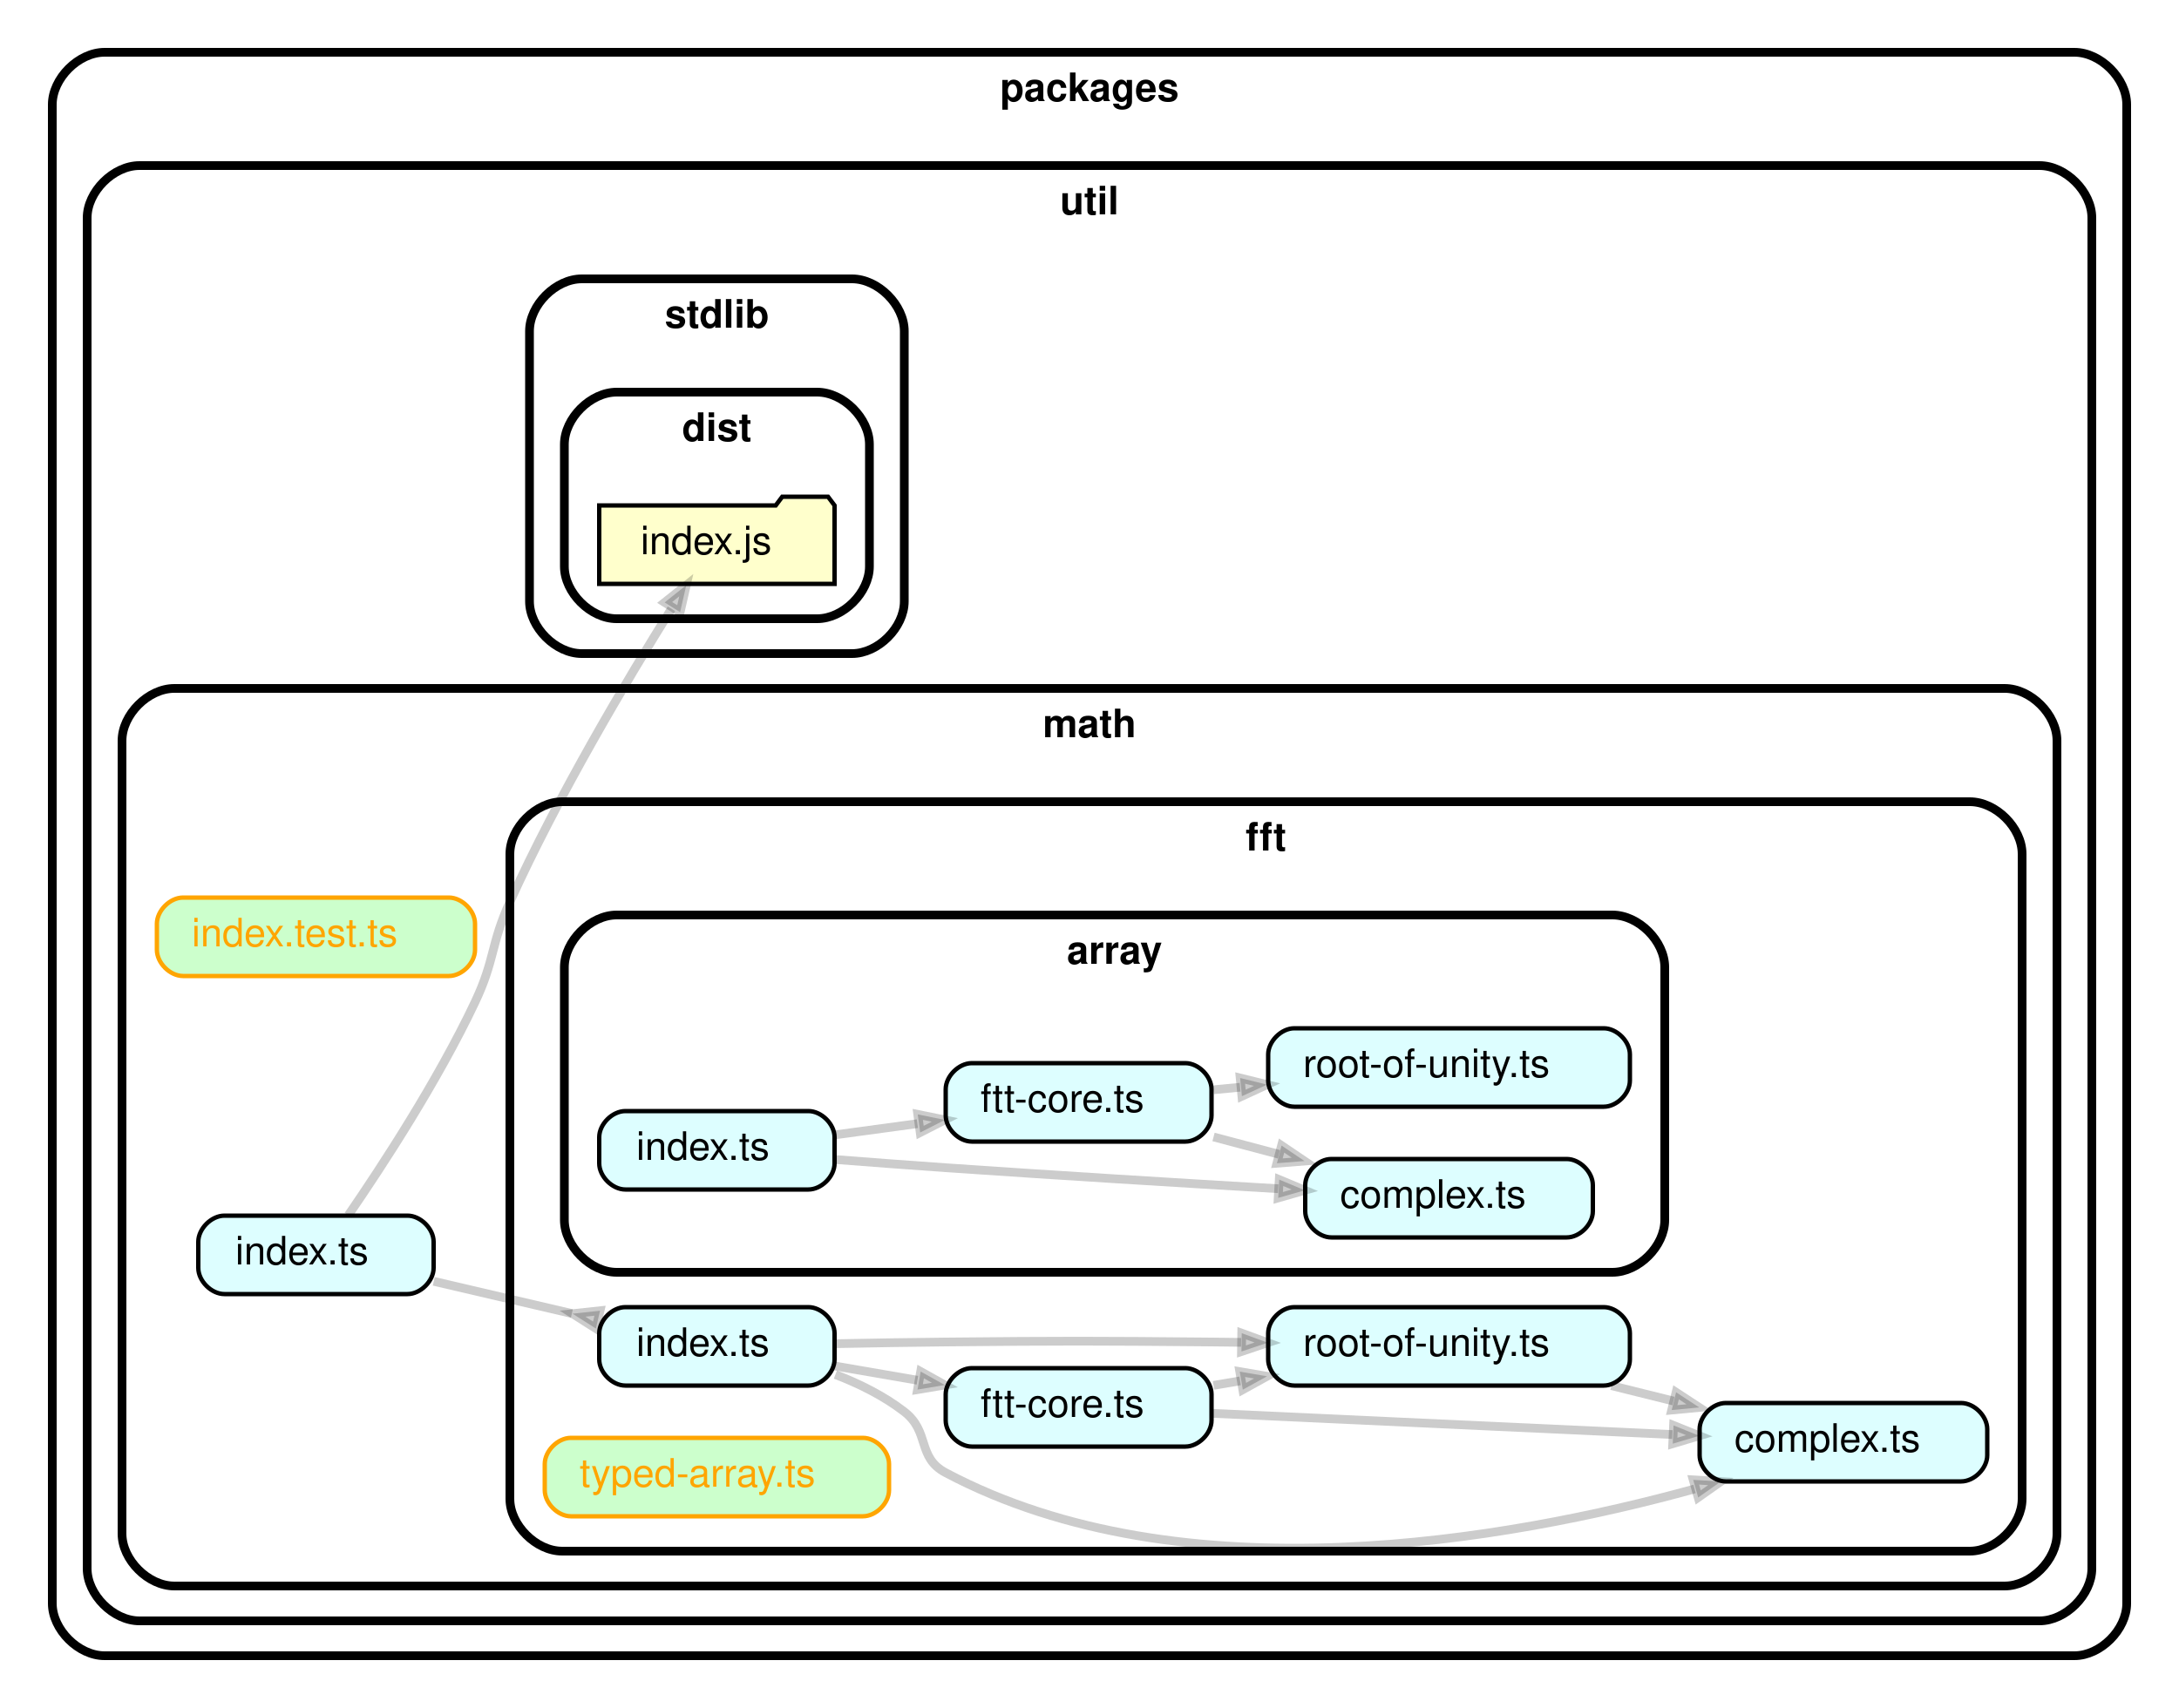
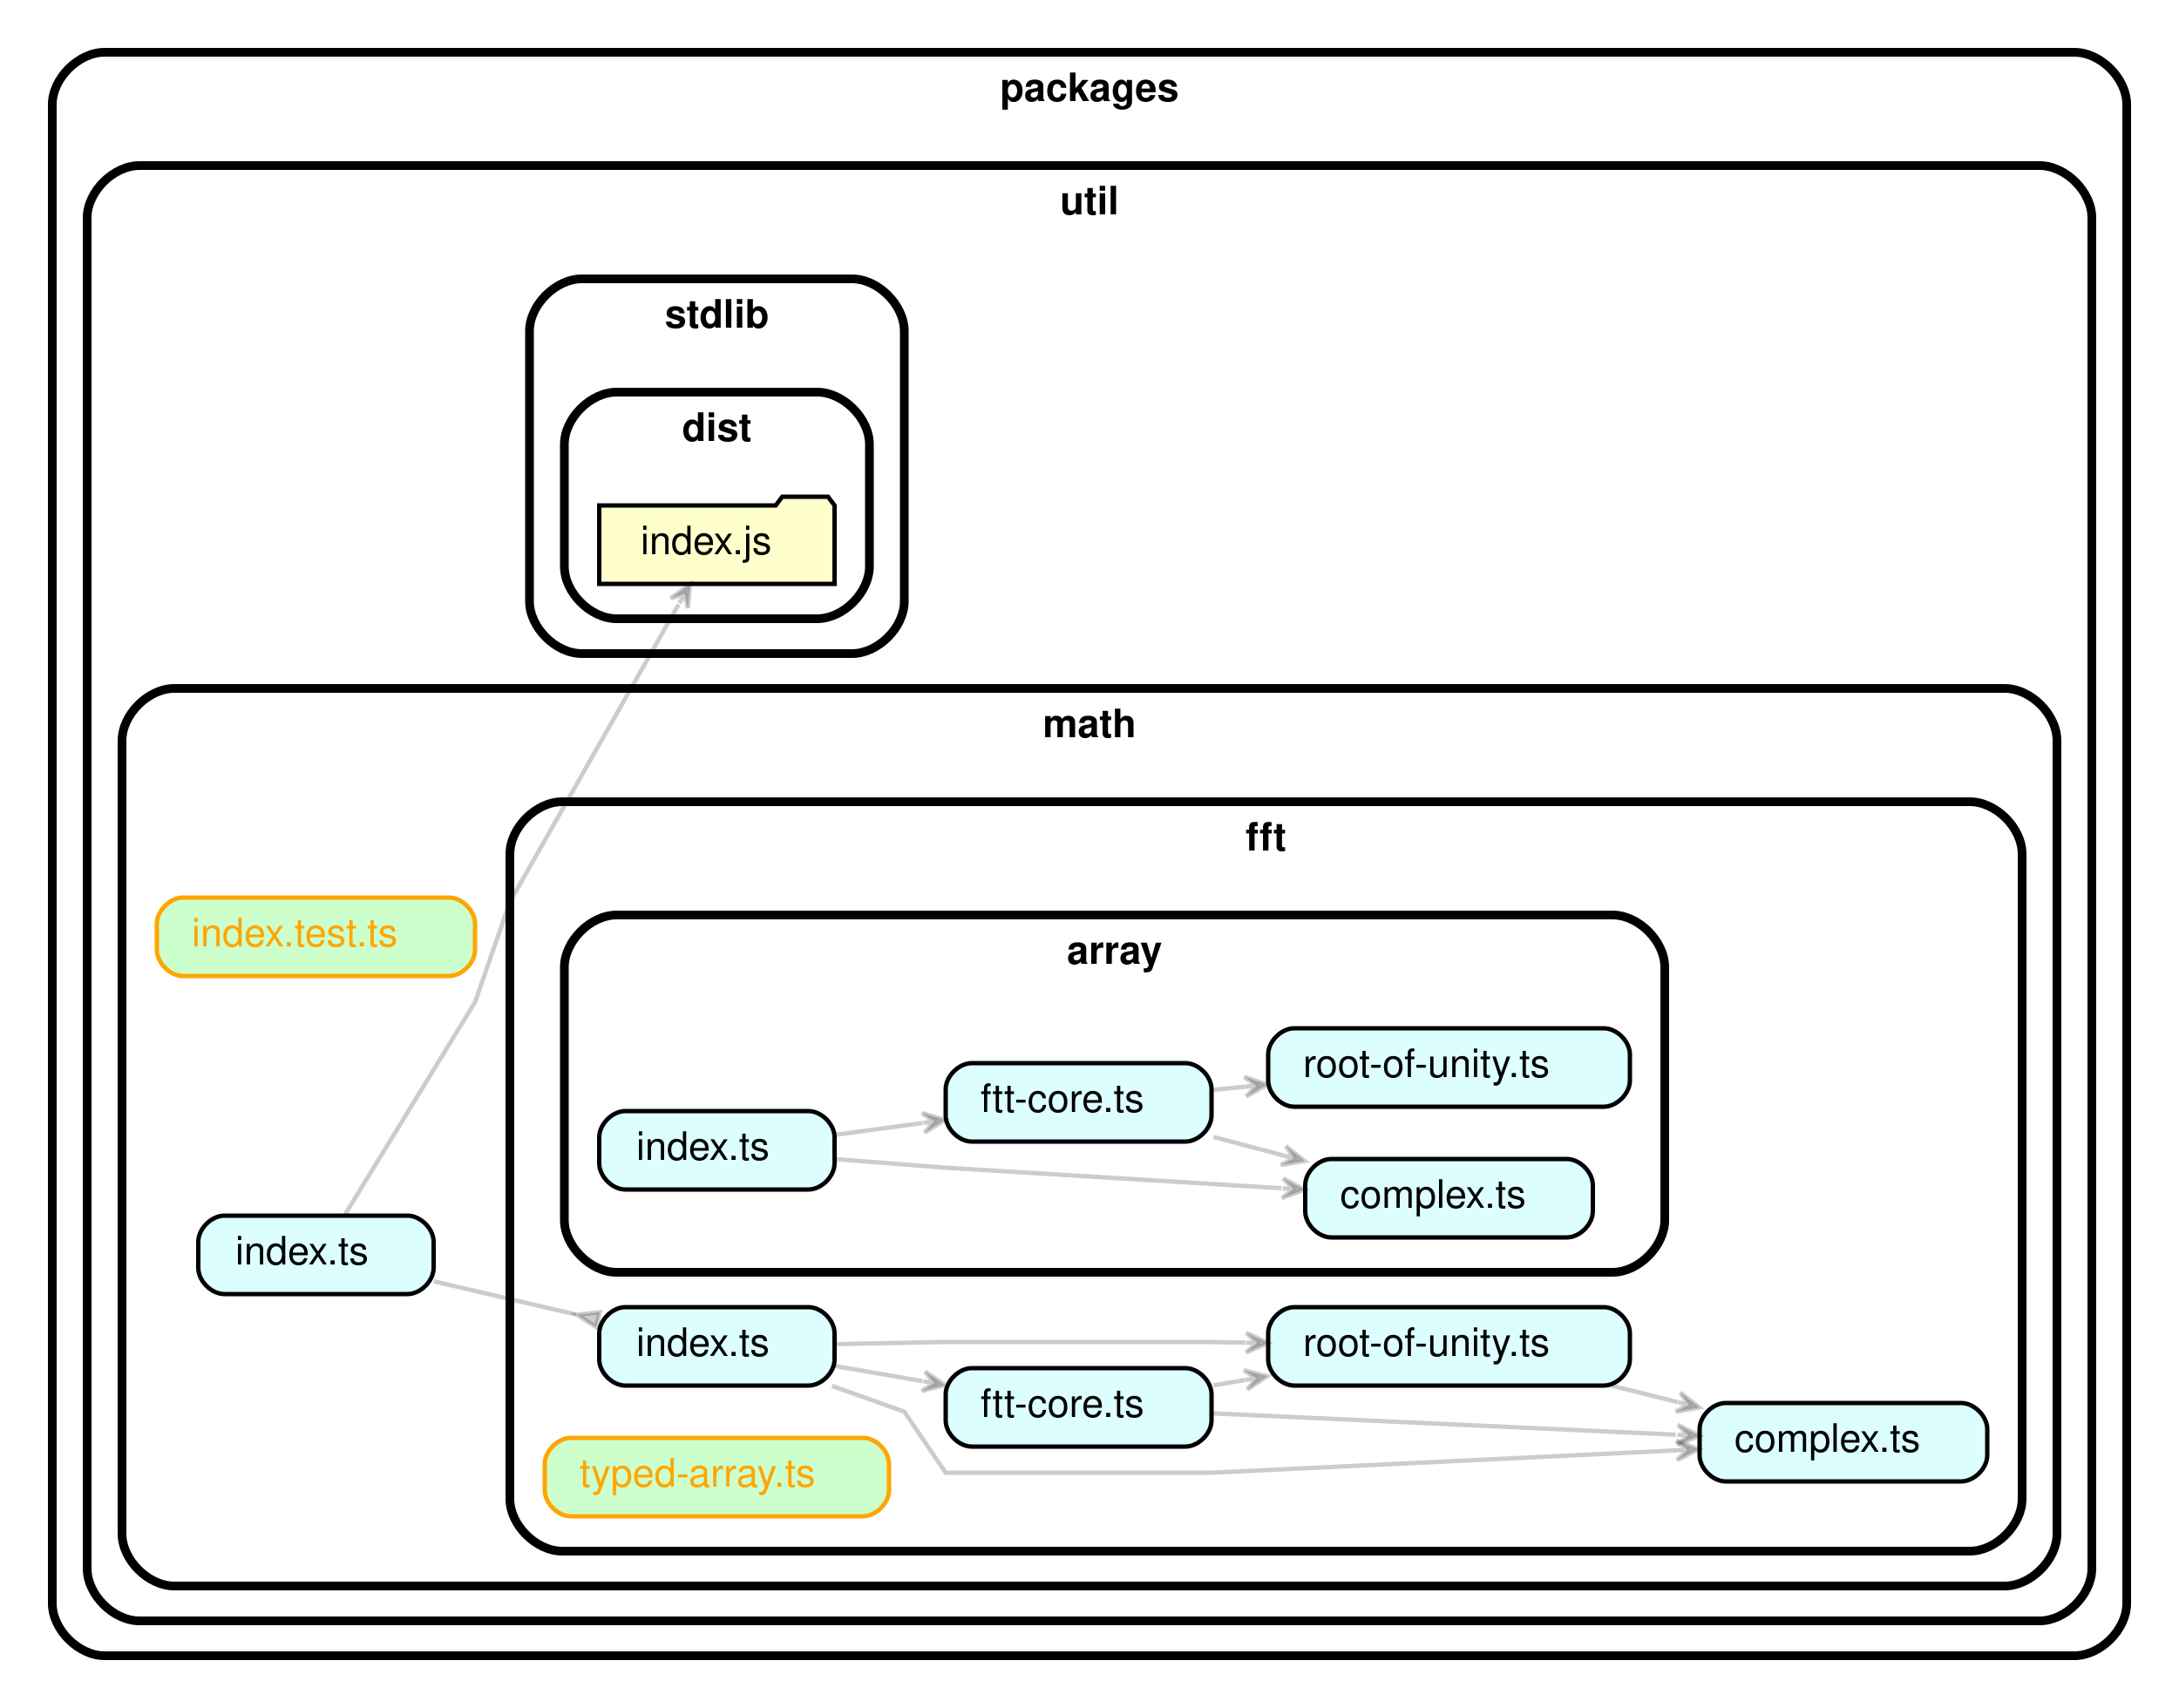
<svg xmlns="http://www.w3.org/2000/svg" xmlns:xlink="http://www.w3.org/1999/xlink" width="500pt" height="392pt" viewBox="0.00 0.00 500.00 392.00">
  <g id="graph0" class="graph" transform="scale(1 1) rotate(0) translate(4 388)">
    <polygon fill="white" stroke="transparent" points="-4,4 -4,-388 496,-388 496,4 -4,4" />
    <g id="clust1" class="cluster">
      <path fill="#ffffff" stroke="black" stroke-width="2" d="M20,-8C20,-8 472,-8 472,-8 478,-8 484,-14 484,-20 484,-20 484,-364 484,-364 484,-370 478,-376 472,-376 472,-376 20,-376 20,-376 14,-376 8,-370 8,-364 8,-364 8,-20 8,-20 8,-14 14,-8 20,-8" />
      <text text-anchor="middle" x="246" y="-364.8" font-family="Helvetica,sans-Serif" font-weight="bold" font-size="9.00">packages</text>
    </g>
    <g id="clust2" class="cluster">
      <path fill="#ffffff" stroke="black" stroke-width="2" d="M28,-16C28,-16 464,-16 464,-16 470,-16 476,-22 476,-28 476,-28 476,-338 476,-338 476,-344 470,-350 464,-350 464,-350 28,-350 28,-350 22,-350 16,-344 16,-338 16,-338 16,-28 16,-28 16,-22 22,-16 28,-16" />
      <text text-anchor="middle" x="246" y="-338.8" font-family="Helvetica,sans-Serif" font-weight="bold" font-size="9.00">util</text>
    </g>
    <g id="clust3" class="cluster">
      <path fill="#ffffff" stroke="black" stroke-width="2" d="M36,-24C36,-24 456,-24 456,-24 462,-24 468,-30 468,-36 468,-36 468,-218 468,-218 468,-224 462,-230 456,-230 456,-230 36,-230 36,-230 30,-230 24,-224 24,-218 24,-218 24,-36 24,-36 24,-30 30,-24 36,-24" />
      <text text-anchor="middle" x="246" y="-218.8" font-family="Helvetica,sans-Serif" font-weight="bold" font-size="9.00">math</text>
    </g>
    <g id="clust4" class="cluster">
      <path fill="#ffffff" stroke="black" stroke-width="2" d="M125,-32C125,-32 448,-32 448,-32 454,-32 460,-38 460,-44 460,-44 460,-192 460,-192 460,-198 454,-204 448,-204 448,-204 125,-204 125,-204 119,-204 113,-198 113,-192 113,-192 113,-44 113,-44 113,-38 119,-32 125,-32" />
      <text text-anchor="middle" x="286.5" y="-192.8" font-family="Helvetica,sans-Serif" font-weight="bold" font-size="9.00">fft</text>
    </g>
    <g id="clust5" class="cluster">
      <path fill="#ffffff" stroke="black" stroke-width="2" d="M137.5,-96C137.5,-96 366,-96 366,-96 372,-96 378,-102 378,-108 378,-108 378,-166 378,-166 378,-172 372,-178 366,-178 366,-178 137.5,-178 137.5,-178 131.5,-178 125.5,-172 125.5,-166 125.5,-166 125.5,-108 125.5,-108 125.5,-102 131.5,-96 137.5,-96" />
      <text text-anchor="middle" x="251.75" y="-166.8" font-family="Helvetica,sans-Serif" font-weight="bold" font-size="9.00">array</text>
    </g>
    <g id="clust6" class="cluster">
      <path fill="#ffffff" stroke="black" stroke-width="2" d="M129.5,-238C129.5,-238 191.5,-238 191.5,-238 197.5,-238 203.5,-244 203.5,-250 203.5,-250 203.5,-312 203.5,-312 203.5,-318 197.5,-324 191.5,-324 191.5,-324 129.5,-324 129.5,-324 123.5,-324 117.5,-318 117.5,-312 117.5,-312 117.5,-250 117.5,-250 117.5,-244 123.5,-238 129.5,-238" />
      <text text-anchor="middle" x="160.5" y="-312.8" font-family="Helvetica,sans-Serif" font-weight="bold" font-size="9.00">stdlib</text>
    </g>
    <g id="clust7" class="cluster">
      <path fill="#ffffff" stroke="black" stroke-width="2" d="M137.5,-246C137.5,-246 183.5,-246 183.5,-246 189.5,-246 195.5,-252 195.5,-258 195.5,-258 195.5,-286 195.5,-286 195.5,-292 189.5,-298 183.5,-298 183.5,-298 137.5,-298 137.5,-298 131.5,-298 125.5,-292 125.5,-286 125.5,-286 125.5,-258 125.5,-258 125.5,-252 131.5,-246 137.5,-246" />
      <text text-anchor="middle" x="160.5" y="-286.8" font-family="Helvetica,sans-Serif" font-weight="bold" font-size="9.00">dist</text>
    </g>
    <g id="node1" class="node">
      <g id="a_node1">
        <a xlink:href="packages/util/math/fft/array/complex.ts" xlink:title="complex.ts">
          <path fill="#ddfeff" stroke="black" d="M355.5,-122C355.5,-122 301.5,-122 301.5,-122 298.5,-122 295.5,-119 295.5,-116 295.5,-116 295.5,-110 295.5,-110 295.5,-107 298.5,-104 301.5,-104 301.5,-104 355.5,-104 355.5,-104 358.5,-104 361.5,-107 361.5,-110 361.5,-110 361.5,-116 361.5,-116 361.5,-119 358.5,-122 355.5,-122" />
          <text text-anchor="start" x="303.5" y="-110.8" font-family="Helvetica,sans-Serif" font-size="9.00">complex.ts</text>
        </a>
      </g>
    </g>
    <g id="node2" class="node">
      <g id="a_node2">
        <a xlink:href="packages/util/math/fft/array/ftt-core.ts" xlink:title="ftt-core.ts">
          <path fill="#ddfeff" stroke="black" d="M268,-144C268,-144 219,-144 219,-144 216,-144 213,-141 213,-138 213,-138 213,-132 213,-132 213,-129 216,-126 219,-126 219,-126 268,-126 268,-126 271,-126 274,-129 274,-132 274,-132 274,-138 274,-138 274,-141 271,-144 268,-144" />
          <text text-anchor="start" x="221" y="-132.8" font-family="Helvetica,sans-Serif" font-size="9.00">ftt-core.ts</text>
        </a>
      </g>
    </g>
    <g id="edge1" class="edge">
-       <path fill="none" stroke="#000000" stroke-width="2" stroke-opacity="0.2" d="M274.46,-127.06C279.34,-125.77 284.44,-124.41 289.48,-123.08" />
-       <polygon fill="#000000" fill-opacity="0.2" stroke="#000000" stroke-width="2" stroke-opacity="0.2" points="290.07,-125.09 295.34,-121.53 289,-121.03 290.07,-125.09" />
+       <path fill="none" stroke="#000000" stroke-opacity="0.2" d="M274.46,-127.06C279.66,-125.68 285.11,-124.24 290.46,-122.82" />
+       <polygon fill="#000000" fill-opacity="0.2" stroke="#000000" stroke-opacity="0.2" points="295.34,-121.53 291.08,-124.98 292.92,-122.17 290.5,-122.81 290.5,-122.81 290.5,-122.81 292.92,-122.17 289.93,-120.63 295.34,-121.53 295.34,-121.53" />
    </g>
    <g id="node3" class="node">
      <g id="a_node3">
        <a xlink:href="packages/util/math/fft/array/root-of-unity.ts" xlink:title="root-of-unity.ts">
          <path fill="#ddfeff" stroke="black" d="M364,-152C364,-152 293,-152 293,-152 290,-152 287,-149 287,-146 287,-146 287,-140 287,-140 287,-137 290,-134 293,-134 293,-134 364,-134 364,-134 367,-134 370,-137 370,-140 370,-140 370,-146 370,-146 370,-149 367,-152 364,-152" />
          <text text-anchor="start" x="295" y="-140.8" font-family="Helvetica,sans-Serif" font-size="9.00">root-of-unity.ts</text>
        </a>
      </g>
    </g>
    <g id="edge2" class="edge">
-       <path fill="none" stroke="#000000" stroke-width="2" stroke-opacity="0.2" d="M274.46,-137.89C276.46,-138.08 278.5,-138.28 280.55,-138.47" />
-       <polygon fill="#000000" fill-opacity="0.2" stroke="#000000" stroke-width="2" stroke-opacity="0.2" points="280.57,-140.59 286.74,-139.07 280.97,-136.41 280.57,-140.59" />
+       <path fill="none" stroke="#000000" stroke-opacity="0.2" d="M274.46,-137.89C276.84,-138.12 279.26,-138.35 281.71,-138.59" />
+       <polygon fill="#000000" fill-opacity="0.2" stroke="#000000" stroke-opacity="0.2" points="286.74,-139.07 281.55,-140.83 284.26,-138.83 281.77,-138.59 281.77,-138.59 281.77,-138.59 284.26,-138.83 281.98,-136.35 286.74,-139.07 286.74,-139.07" />
    </g>
    <g id="node4" class="node">
      <g id="a_node4">
        <a xlink:href="packages/util/math/fft/array/index.ts" xlink:title="index.ts">
          <path fill="#ddfeff" stroke="black" d="M181.5,-133C181.5,-133 139.5,-133 139.5,-133 136.5,-133 133.5,-130 133.5,-127 133.5,-127 133.5,-121 133.5,-121 133.5,-118 136.5,-115 139.5,-115 139.5,-115 181.5,-115 181.5,-115 184.5,-115 187.5,-118 187.5,-121 187.5,-121 187.5,-127 187.5,-127 187.5,-130 184.5,-133 181.5,-133" />
          <text text-anchor="start" x="142" y="-121.8" font-family="Helvetica,sans-Serif" font-size="9.00">index.ts</text>
        </a>
      </g>
    </g>
    <g id="edge3" class="edge">
-       <path fill="none" stroke="#000000" stroke-width="2" stroke-opacity="0.2" d="M187.69,-121.88C195.8,-121.25 204.77,-120.57 213,-120 238.42,-118.24 267.04,-116.49 289.31,-115.18" />
-       <polygon fill="#000000" fill-opacity="0.2" stroke="#000000" stroke-width="2" stroke-opacity="0.2" points="289.54,-117.27 295.41,-114.82 289.3,-113.07 289.54,-117.27" />
+       <path fill="none" stroke="#000000" stroke-opacity="0.2" d="M187.55,-121.98C200.33,-120.98 213,-120 213,-120 213,-120 256.64,-117.33 290.04,-115.29" />
+       <polygon fill="#000000" fill-opacity="0.2" stroke="#000000" stroke-opacity="0.2" points="295.3,-114.97 290.45,-117.52 292.81,-115.12 290.31,-115.27 290.31,-115.27 290.31,-115.27 292.81,-115.12 290.17,-113.03 295.3,-114.97 295.3,-114.97" />
    </g>
    <g id="edge4" class="edge">
-       <path fill="none" stroke="#000000" stroke-width="2" stroke-opacity="0.2" d="M187.57,-127.54C193.61,-128.36 200.14,-129.25 206.51,-130.11" />
-       <polygon fill="#000000" fill-opacity="0.2" stroke="#000000" stroke-width="2" stroke-opacity="0.2" points="206.59,-132.24 212.81,-130.97 207.15,-128.08 206.59,-132.24" />
+       <path fill="none" stroke="#000000" stroke-opacity="0.2" d="M187.57,-127.54C193.99,-128.41 200.95,-129.36 207.71,-130.27" />
+       <polygon fill="#000000" fill-opacity="0.2" stroke="#000000" stroke-opacity="0.2" points="212.81,-130.97 207.56,-132.53 210.34,-130.63 207.86,-130.3 207.86,-130.3 207.86,-130.3 210.34,-130.63 208.16,-128.07 212.81,-130.97 212.81,-130.97" />
    </g>
    <g id="node5" class="node">
      <g id="a_node5">
        <a xlink:href="packages/util/math/fft/complex.ts" xlink:title="complex.ts">
          <path fill="#ddfeff" stroke="black" d="M446,-66C446,-66 392,-66 392,-66 389,-66 386,-63 386,-60 386,-60 386,-54 386,-54 386,-51 389,-48 392,-48 392,-48 446,-48 446,-48 449,-48 452,-51 452,-54 452,-54 452,-60 452,-60 452,-63 449,-66 446,-66" />
          <text text-anchor="start" x="394" y="-54.8" font-family="Helvetica,sans-Serif" font-size="9.00">complex.ts</text>
        </a>
      </g>
    </g>
    <g id="node6" class="node">
      <g id="a_node6">
        <a xlink:href="packages/util/math/fft/ftt-core.ts" xlink:title="ftt-core.ts">
          <path fill="#ddfeff" stroke="black" d="M268,-74C268,-74 219,-74 219,-74 216,-74 213,-71 213,-68 213,-68 213,-62 213,-62 213,-59 216,-56 219,-56 219,-56 268,-56 268,-56 271,-56 274,-59 274,-62 274,-62 274,-68 274,-68 274,-71 271,-74 268,-74" />
          <text text-anchor="start" x="221" y="-62.8" font-family="Helvetica,sans-Serif" font-size="9.00">ftt-core.ts</text>
        </a>
      </g>
    </g>
    <g id="edge5" class="edge">
-       <path fill="none" stroke="#000000" stroke-width="2" stroke-opacity="0.2" d="M274.33,-63.62C303.48,-62.28 348,-60.23 379.75,-58.76" />
-       <polygon fill="#000000" fill-opacity="0.2" stroke="#000000" stroke-width="2" stroke-opacity="0.2" points="380.02,-60.85 385.92,-58.48 379.83,-56.66 380.02,-60.85" />
+       <path fill="none" stroke="#000000" stroke-opacity="0.2" d="M274.33,-63.62C303.73,-62.27 348.74,-60.19 380.54,-58.73" />
+       <polygon fill="#000000" fill-opacity="0.2" stroke="#000000" stroke-opacity="0.2" points="385.92,-58.48 381.03,-60.96 383.42,-58.59 380.92,-58.71 380.92,-58.71 380.92,-58.71 383.42,-58.59 380.82,-56.46 385.92,-58.48 385.92,-58.48" />
    </g>
    <g id="node7" class="node">
      <g id="a_node7">
        <a xlink:href="packages/util/math/fft/root-of-unity.ts" xlink:title="root-of-unity.ts">
          <path fill="#ddfeff" stroke="black" d="M364,-88C364,-88 293,-88 293,-88 290,-88 287,-85 287,-82 287,-82 287,-76 287,-76 287,-73 290,-70 293,-70 293,-70 364,-70 364,-70 367,-70 370,-73 370,-76 370,-76 370,-82 370,-82 370,-85 367,-88 364,-88" />
          <text text-anchor="start" x="295" y="-76.8" font-family="Helvetica,sans-Serif" font-size="9.00">root-of-unity.ts</text>
        </a>
      </g>
    </g>
    <g id="edge6" class="edge">
-       <path fill="none" stroke="#000000" stroke-width="2" stroke-opacity="0.2" d="M274.46,-70.05C276.46,-70.39 278.5,-70.73 280.55,-71.08" />
-       <polygon fill="#000000" fill-opacity="0.2" stroke="#000000" stroke-width="2" stroke-opacity="0.2" points="280.48,-73.2 286.74,-72.13 281.18,-69.06 280.48,-73.2" />
+       <path fill="none" stroke="#000000" stroke-opacity="0.2" d="M274.46,-70.05C276.84,-70.45 279.26,-70.86 281.71,-71.28" />
+       <polygon fill="#000000" fill-opacity="0.2" stroke="#000000" stroke-opacity="0.2" points="286.74,-72.13 281.44,-73.51 284.28,-71.71 281.81,-71.29 281.81,-71.29 281.81,-71.29 284.28,-71.71 282.19,-69.08 286.74,-72.13 286.74,-72.13" />
    </g>
    <g id="edge10" class="edge">
-       <path fill="none" stroke="#000000" stroke-width="2" stroke-opacity="0.2" d="M365.75,-69.99C370.45,-68.82 375.27,-67.62 380,-66.45" />
-       <polygon fill="#000000" fill-opacity="0.2" stroke="#000000" stroke-width="2" stroke-opacity="0.2" points="380.6,-68.46 385.92,-64.98 379.59,-64.38 380.6,-68.46" />
+       <path fill="none" stroke="#000000" stroke-opacity="0.2" d="M365.75,-69.99C370.76,-68.74 375.92,-67.46 380.94,-66.21" />
+       <polygon fill="#000000" fill-opacity="0.2" stroke="#000000" stroke-opacity="0.2" points="385.92,-64.98 381.61,-68.36 383.49,-65.58 381.07,-66.18 381.07,-66.18 381.07,-66.18 383.49,-65.58 380.52,-64 385.92,-64.98 385.92,-64.98" />
    </g>
    <g id="node8" class="node">
      <g id="a_node8">
        <a xlink:href="packages/util/math/fft/index.ts" xlink:title="index.ts">
          <path fill="#ddfeff" stroke="black" d="M181.5,-88C181.5,-88 139.5,-88 139.5,-88 136.5,-88 133.5,-85 133.5,-82 133.5,-82 133.5,-76 133.5,-76 133.5,-73 136.5,-70 139.5,-70 139.5,-70 181.5,-70 181.5,-70 184.5,-70 187.5,-73 187.5,-76 187.5,-76 187.5,-82 187.5,-82 187.5,-85 184.5,-88 181.5,-88" />
          <text text-anchor="start" x="142" y="-76.8" font-family="Helvetica,sans-Serif" font-size="9.00">index.ts</text>
        </a>
      </g>
    </g>
    <g id="edge7" class="edge">
-       <path fill="none" stroke="#000000" stroke-width="2" stroke-opacity="0.2" d="M187.69,-72.52C193.26,-70.39 198.85,-67.6 203.5,-64 209.45,-59.4 206.36,-53.52 213,-50 267.58,-21.07 342.32,-34.56 384.84,-46.27" />
-       <polygon fill="#000000" fill-opacity="0.2" stroke="#000000" stroke-width="2" stroke-opacity="0.2" points="384.53,-48.36 390.87,-47.98 385.67,-44.32 384.53,-48.36" />
+       <path fill="none" stroke="#000000" stroke-opacity="0.2" d="M186.9,-69.93C195.75,-66.77 203.5,-64 203.5,-64 203.5,-64 213,-50 213,-50 213,-50 274,-50 274,-50 274,-50 378,-55 378,-55 378,-55 379,-55.05 380.69,-55.13" />
+       <polygon fill="#000000" fill-opacity="0.2" stroke="#000000" stroke-opacity="0.2" points="385.71,-55.39 380.61,-57.38 383.22,-55.26 380.72,-55.14 380.72,-55.14 380.72,-55.14 383.22,-55.26 380.83,-52.89 385.71,-55.39 385.71,-55.39" />
    </g>
    <g id="edge8" class="edge">
-       <path fill="none" stroke="#000000" stroke-width="2" stroke-opacity="0.2" d="M187.57,-74.49C193.61,-73.45 200.14,-72.32 206.51,-71.22" />
-       <polygon fill="#000000" fill-opacity="0.2" stroke="#000000" stroke-width="2" stroke-opacity="0.2" points="207.26,-73.22 212.81,-70.13 206.54,-69.08 207.26,-73.22" />
+       <path fill="none" stroke="#000000" stroke-opacity="0.2" d="M187.57,-74.49C193.99,-73.38 200.95,-72.18 207.71,-71.01" />
+       <polygon fill="#000000" fill-opacity="0.2" stroke="#000000" stroke-opacity="0.2" points="212.81,-70.13 208.27,-73.2 210.35,-70.56 207.89,-70.98 207.89,-70.98 207.89,-70.98 210.35,-70.56 207.5,-68.77 212.81,-70.13 212.81,-70.13" />
    </g>
    <g id="edge9" class="edge">
-       <path fill="none" stroke="#000000" stroke-width="2" stroke-opacity="0.2" d="M187.7,-79.61C195.81,-79.77 204.77,-79.92 213,-80 240.11,-80.26 246.89,-80.25 274,-80 276.22,-79.98 278.49,-79.95 280.79,-79.92" />
-       <polygon fill="#000000" fill-opacity="0.2" stroke="#000000" stroke-width="2" stroke-opacity="0.2" points="280.93,-82.02 286.9,-79.84 280.87,-77.82 280.93,-82.02" />
+       <path fill="none" stroke="#000000" stroke-opacity="0.2" d="M187.55,-79.51C200.33,-79.75 213,-80 213,-80 213,-80 274,-80 274,-80 274,-80 277.09,-79.94 281.78,-79.85" />
+       <polygon fill="#000000" fill-opacity="0.2" stroke="#000000" stroke-opacity="0.2" points="286.95,-79.76 281.99,-82.1 284.45,-79.8 281.95,-79.85 281.95,-79.85 281.95,-79.85 284.45,-79.8 281.91,-77.6 286.95,-79.76 286.95,-79.76" />
    </g>
    <g id="node9" class="node">
      <g id="a_node9">
        <a xlink:href="packages/util/math/fft/typed-array.ts" xlink:title="no-orphans">
          <path fill="#ccffcc" stroke="orange" d="M194,-58C194,-58 127,-58 127,-58 124,-58 121,-55 121,-52 121,-52 121,-46 121,-46 121,-43 124,-40 127,-40 127,-40 194,-40 194,-40 197,-40 200,-43 200,-46 200,-46 200,-52 200,-52 200,-55 197,-58 194,-58" />
          <text text-anchor="start" x="129" y="-46.8" font-family="Helvetica,sans-Serif" font-size="9.00" fill="orange">typed-array.ts</text>
        </a>
      </g>
    </g>
    <g id="node10" class="node">
      <g id="a_node10">
        <a xlink:href="packages/util/math/index.test.ts" xlink:title="no-orphans">
          <path fill="#ccffcc" stroke="orange" d="M99,-182C99,-182 38,-182 38,-182 35,-182 32,-179 32,-176 32,-176 32,-170 32,-170 32,-167 35,-164 38,-164 38,-164 99,-164 99,-164 102,-164 105,-167 105,-170 105,-170 105,-176 105,-176 105,-179 102,-182 99,-182" />
          <text text-anchor="start" x="40" y="-170.8" font-family="Helvetica,sans-Serif" font-size="9.00" fill="orange">index.test.ts</text>
        </a>
      </g>
    </g>
    <g id="node11" class="node">
      <g id="a_node11">
        <a xlink:href="packages/util/math/index.ts" xlink:title="index.ts">
          <path fill="#ddfeff" stroke="black" d="M89.5,-109C89.5,-109 47.5,-109 47.5,-109 44.5,-109 41.5,-106 41.5,-103 41.5,-103 41.5,-97 41.5,-97 41.5,-94 44.5,-91 47.5,-91 47.5,-91 89.5,-91 89.5,-91 92.5,-91 95.5,-94 95.5,-97 95.5,-97 95.5,-103 95.5,-103 95.5,-106 92.5,-109 89.5,-109" />
          <text text-anchor="start" x="50" y="-97.8" font-family="Helvetica,sans-Serif" font-size="9.00">index.ts</text>
        </a>
      </g>
    </g>
    <g id="edge11" class="edge">
-       <path fill="none" stroke="#000000" stroke-width="2" stroke-opacity="0.2" d="M95.53,-93.93C105.43,-91.62 116.82,-88.96 127.22,-86.53" />
-       <polygon fill="#000000" fill-opacity="0.2" stroke="#000000" stroke-width="2" stroke-opacity="0.2" points="133.69,-87.18 127.37,-86.5 132.74,-83.09 133.69,-87.18" />
+       <path fill="none" stroke="#000000" stroke-opacity="0.2" d="M95.53,-93.93C105.7,-91.55 117.46,-88.81 128.1,-86.33" />
+       <polygon fill="#000000" fill-opacity="0.2" stroke="#000000" stroke-opacity="0.2" points="133.61,-86.84 128.35,-86.27 132.82,-83.43 133.61,-86.84" />
    </g>
    <g id="node12" class="node">
      <g id="a_node12">
        <a xlink:href="packages/util/stdlib/dist/index.js" xlink:title="index.js">
          <polygon fill="#ffffcc" stroke="black" points="187.5,-272 186,-274 175.5,-274 174,-272 133.5,-272 133.5,-254 187.5,-254 187.5,-272" />
          <text text-anchor="start" x="143" y="-260.8" font-family="Helvetica,sans-Serif" font-size="9.00">index.js</text>
        </a>
      </g>
    </g>
    <g id="edge12" class="edge">
-       <path fill="none" stroke="#000000" stroke-width="2" stroke-opacity="0.2" d="M75.92,-109.1C83.58,-120.23 96.42,-139.86 105,-158 109.63,-167.78 108.53,-171.14 113,-181 124.07,-205.43 140.02,-232.18 150.07,-248.28" />
-       <polygon fill="#000000" fill-opacity="0.2" stroke="#000000" stroke-width="2" stroke-opacity="0.2" points="148.51,-249.74 153.48,-253.7 152.06,-247.5 148.51,-249.74" />
+       <path fill="none" stroke="#000000" stroke-opacity="0.2" d="M75.05,-109.06C85.03,-125.38 105,-158 105,-158 105,-158 113,-181 113,-181 113,-181 138.48,-225.94 151.72,-249.28" />
+       <polygon fill="#000000" fill-opacity="0.2" stroke="#000000" stroke-opacity="0.2" points="154.35,-253.91 149.92,-250.67 153.11,-251.74 151.88,-249.56 151.88,-249.56 151.88,-249.56 153.11,-251.74 153.84,-248.45 154.35,-253.91 154.35,-253.91" />
    </g>
  </g>
</svg>
